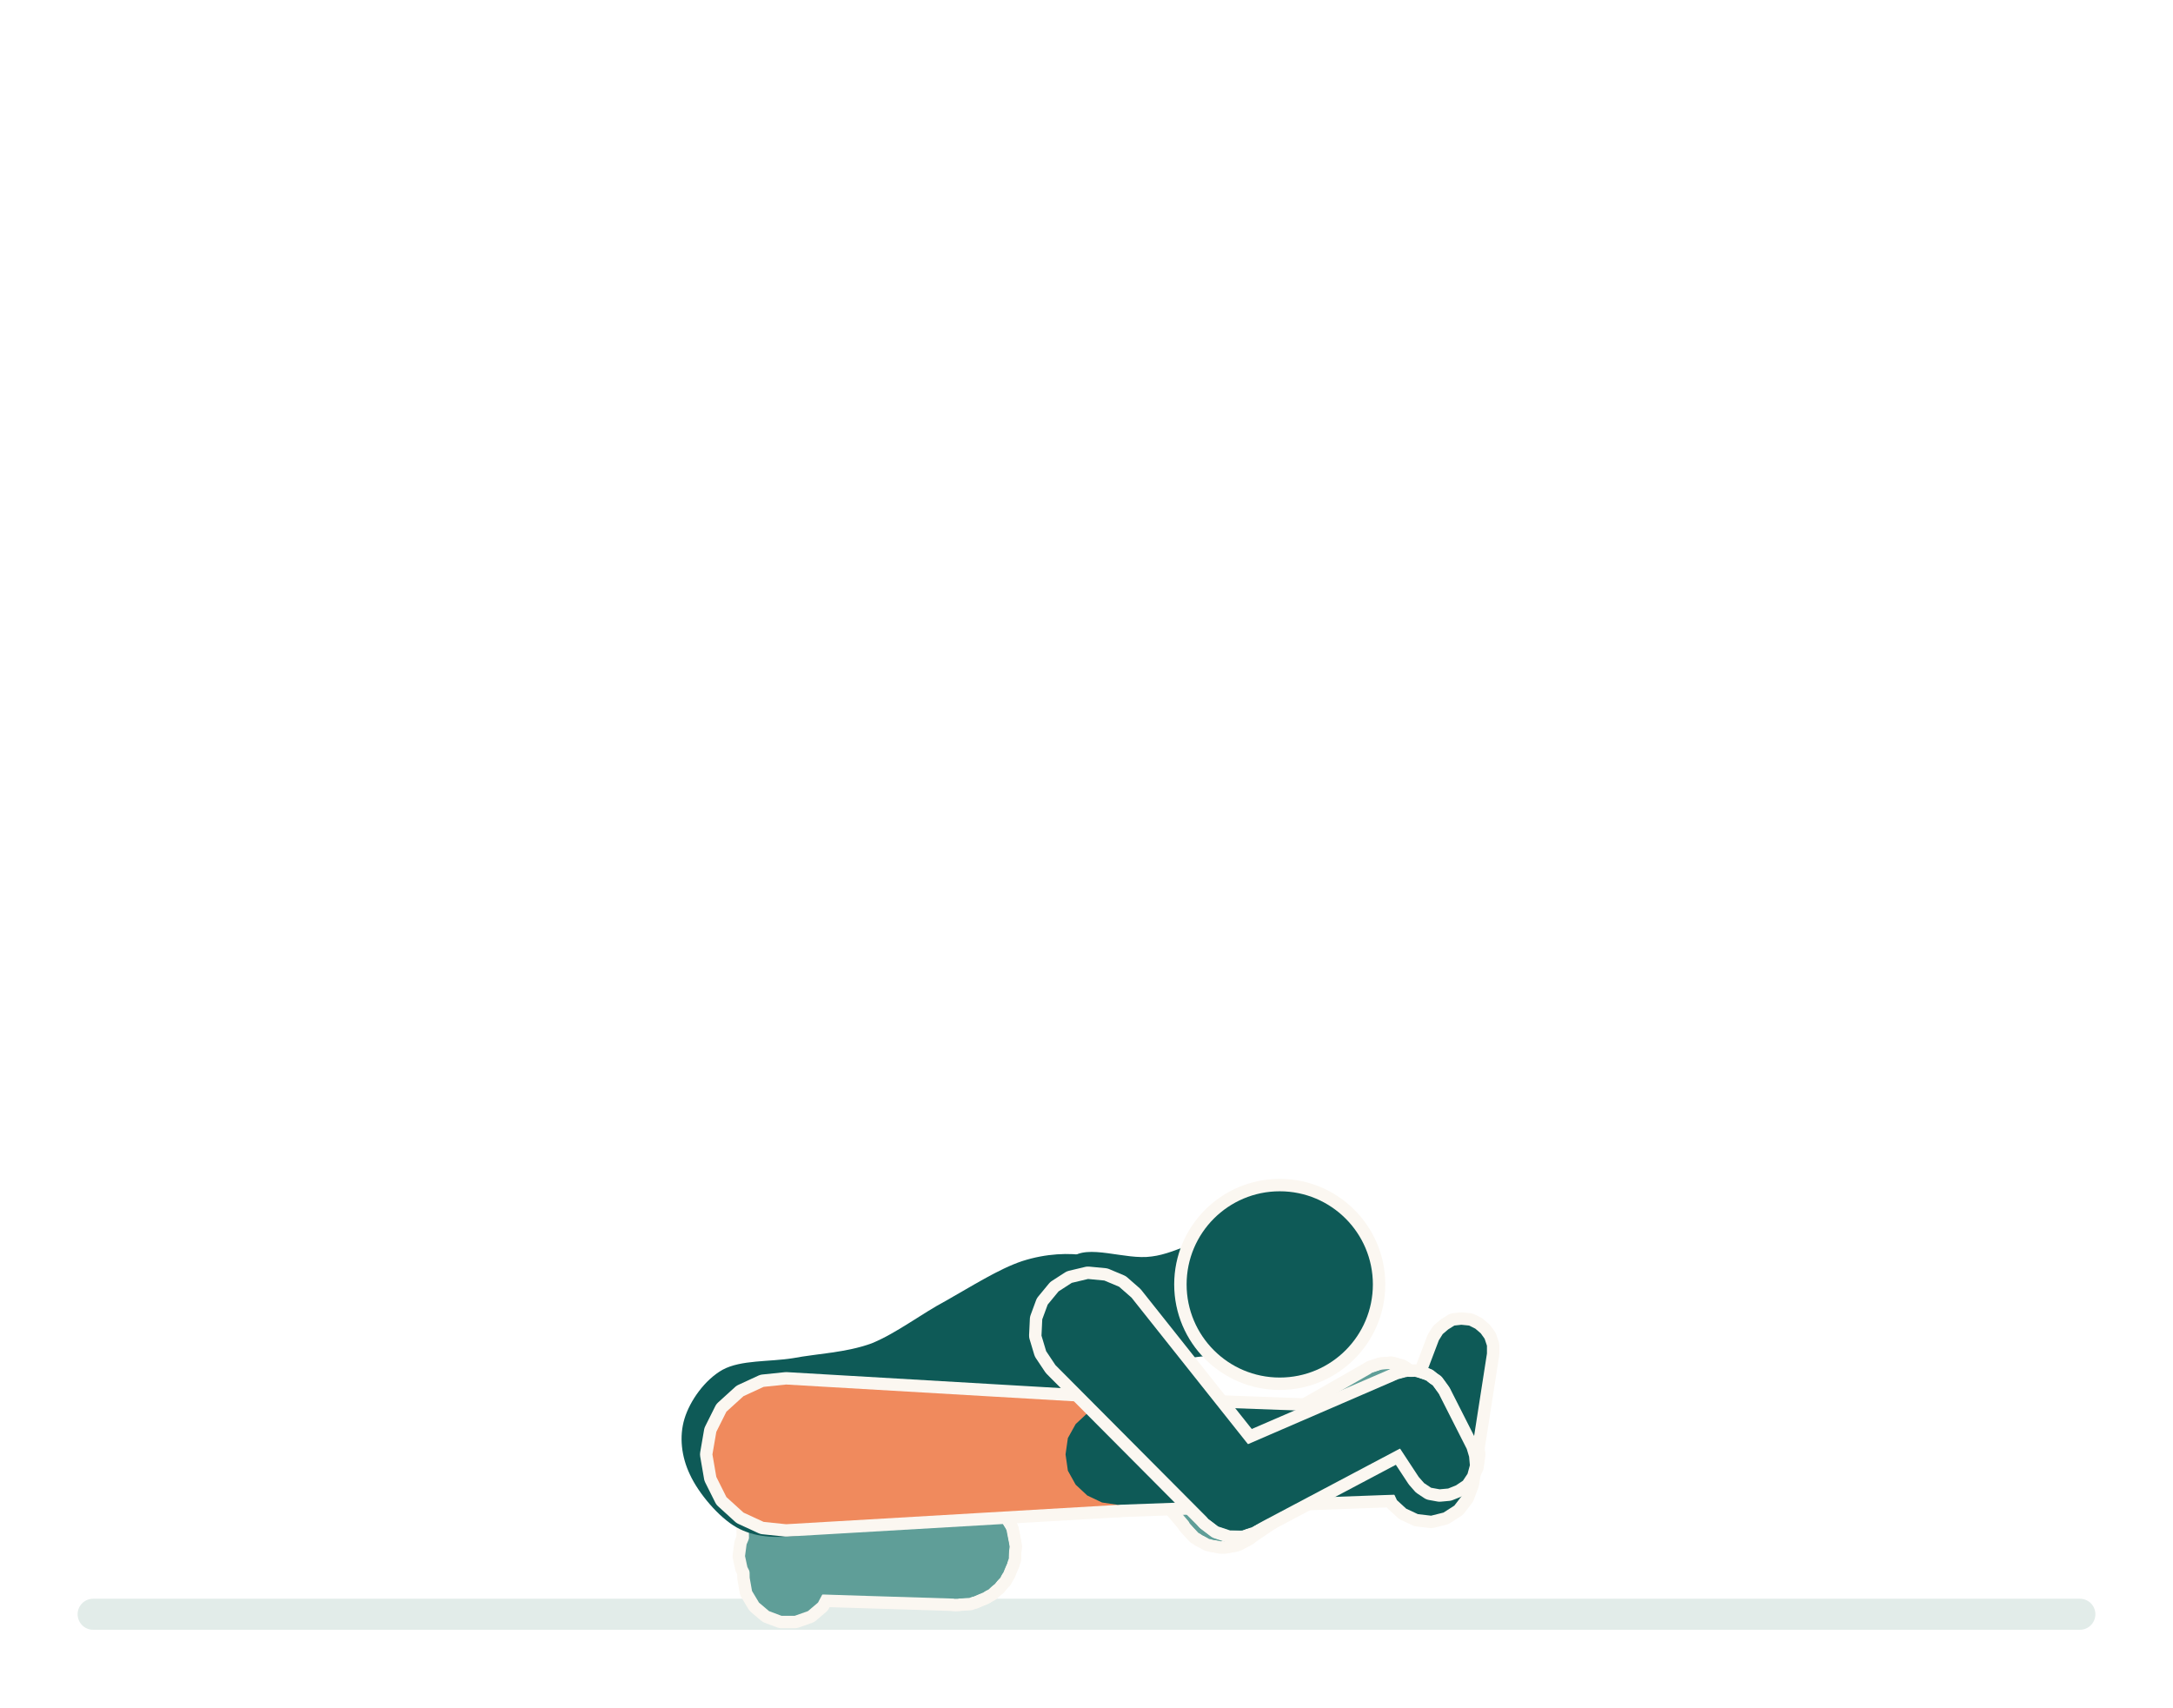
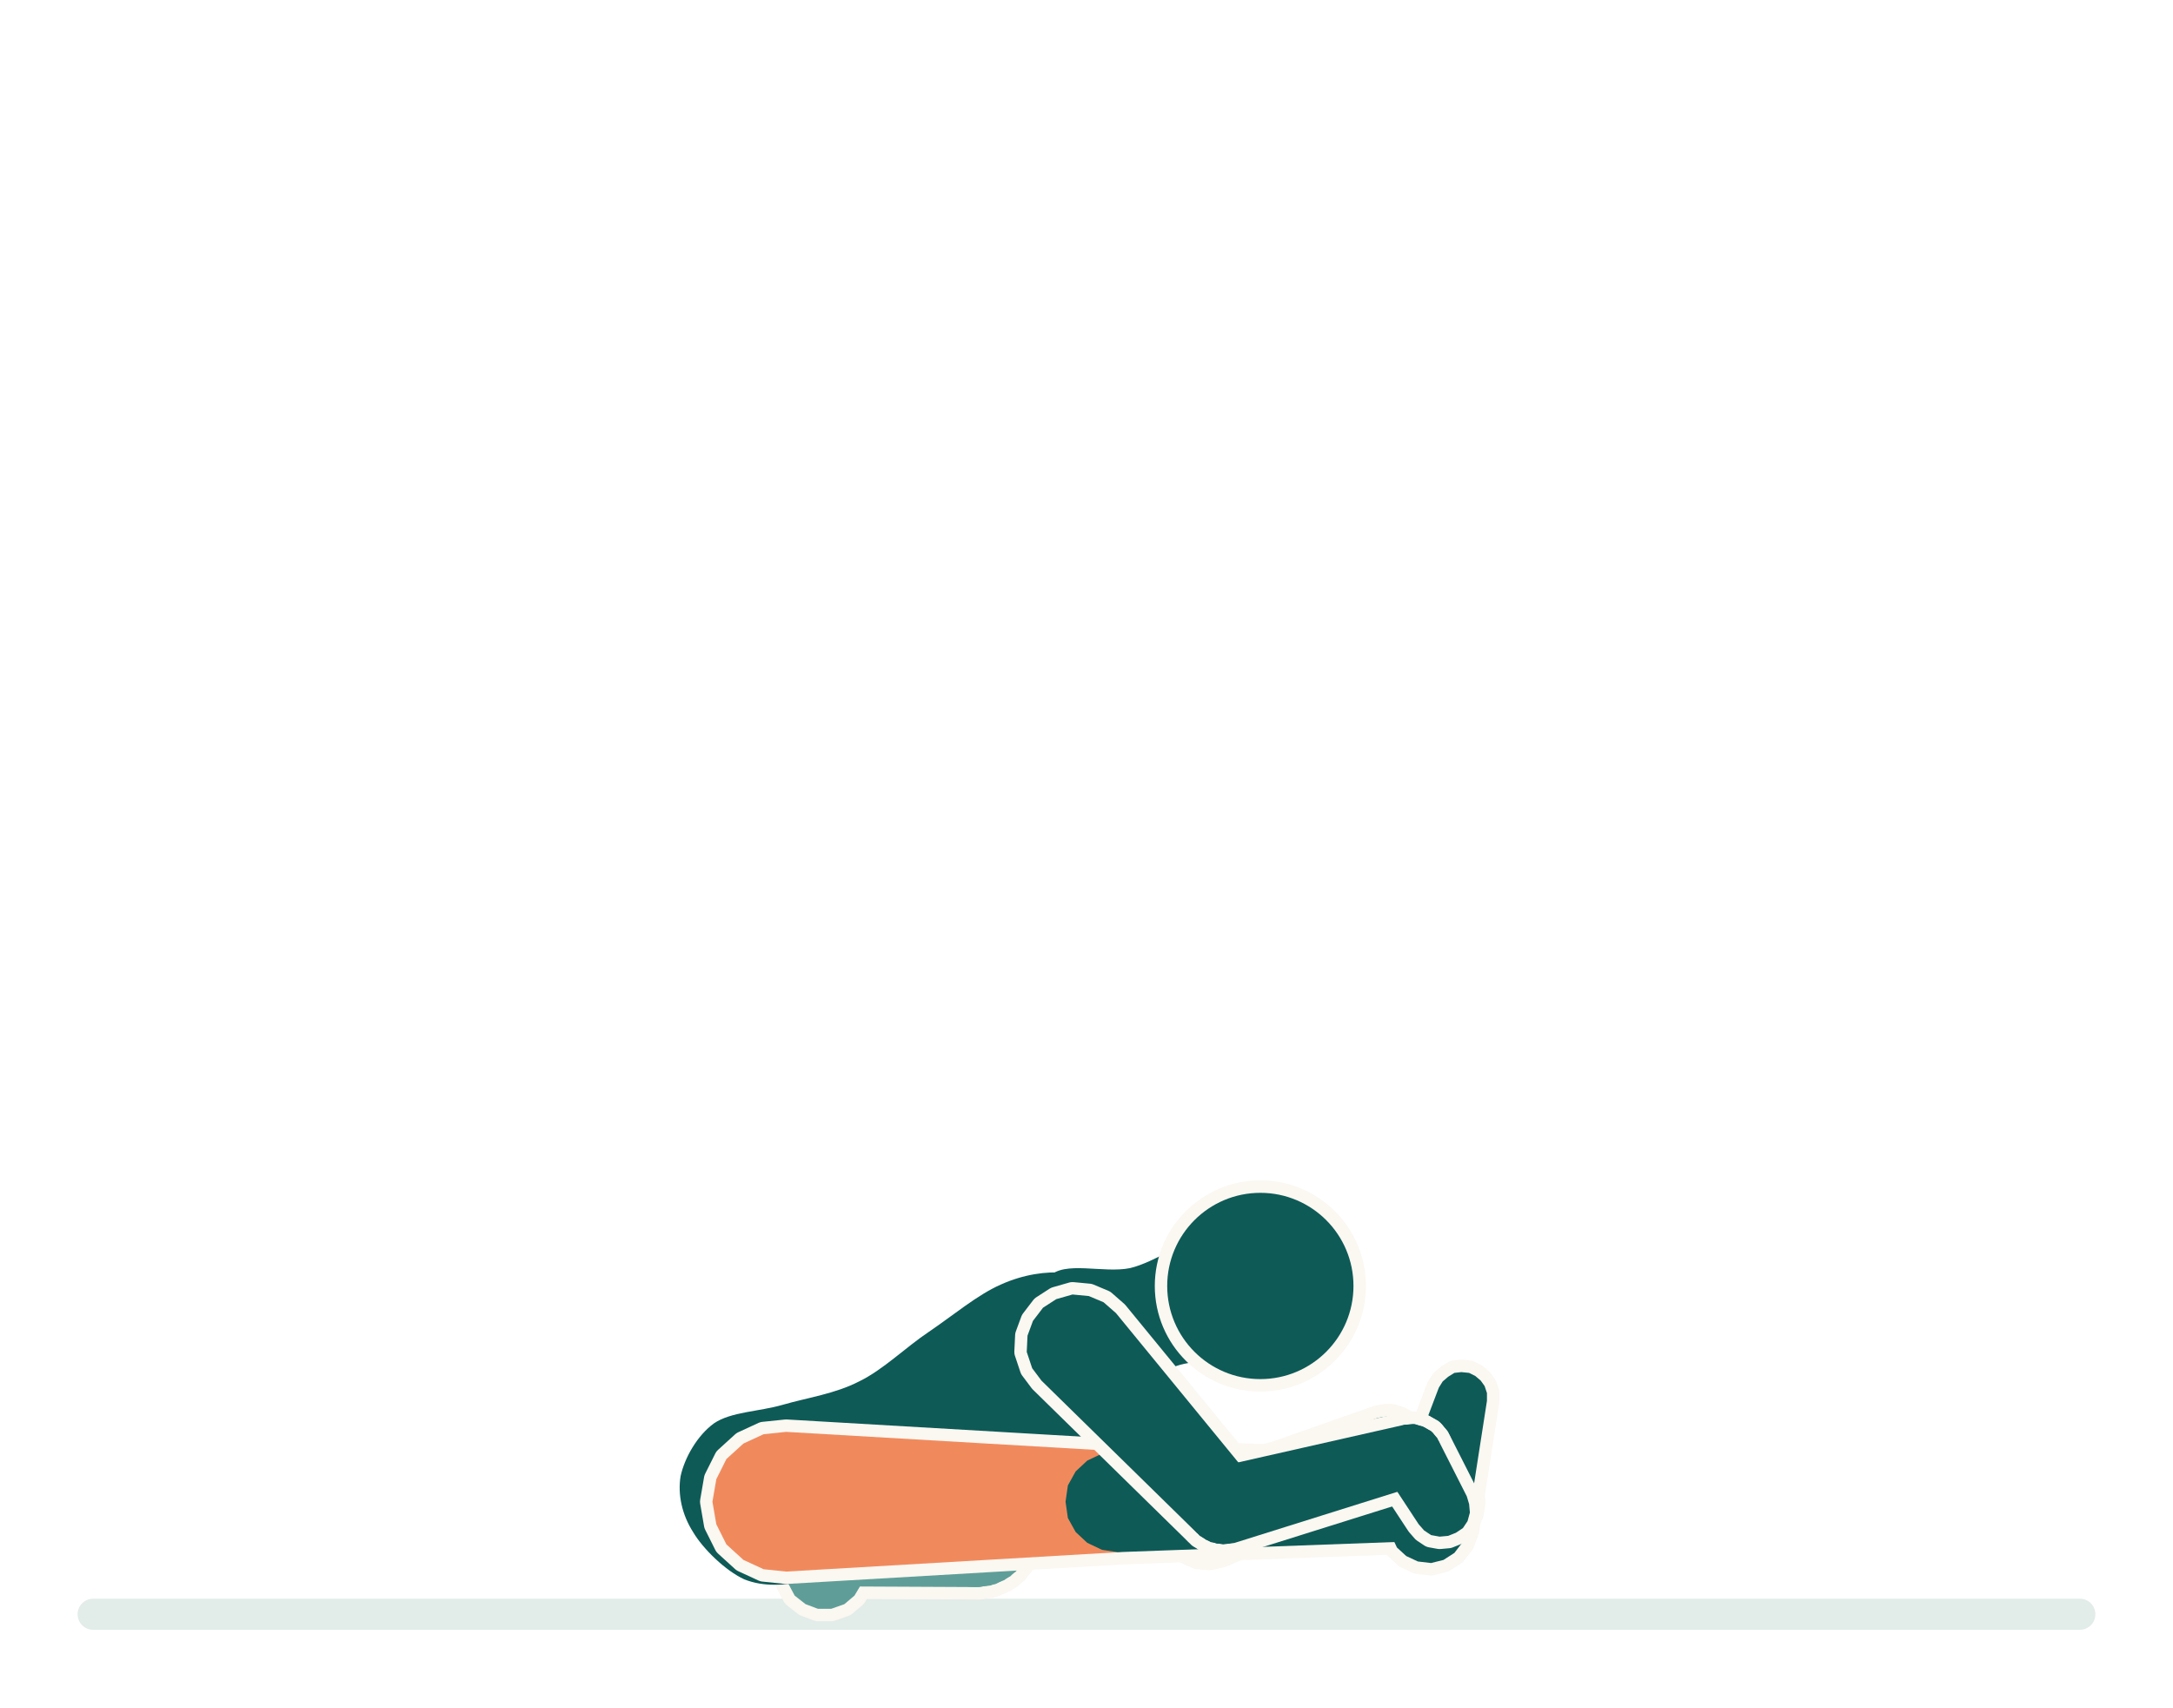
- <svg xmlns="http://www.w3.org/2000/svg" viewBox="-100.8 -187.4 280 220" width="280" height="220">
+ <svg xmlns="http://www.w3.org/2000/svg" viewBox="-100.8 -193.5 280 220" width="280" height="220">
  <defs>
    <clipPath id="ej-038-torso">
-       <path d="M47.7 -12.8C47.9 -10.1 47.4 -8.3 46 -6.2C44.7 -4.1 42.3 -1.6 39.7 -0.4C37.2 0.8 33.8 0.5 30.6 1.1C27.5 1.7 23.8 1.9 20.6 3C17.5 4.1 14.8 6.4 11.7 7.7C8.6 8.9 5 10.2 2.1 10.5C-0.9 10.8 -3.6 10.7 -5.9 9.4C-8.2 8.1 -10.8 5 -11.9 2.6C-13 0.3 -13.3 -2.3 -12.6 -4.6C-11.9 -6.9 -10 -9.6 -7.7 -10.9C-5.3 -12.2 -1.7 -11.9 1.4 -12.4C4.6 -13 8.2 -13.1 11.5 -14.3C14.7 -15.6 17.9 -18.1 21.1 -19.8C24.3 -21.6 27.9 -23.9 30.9 -24.9C34 -25.9 37 -26 39.3 -25.6C41.6 -25.2 43.5 -24.6 44.9 -22.4C46.3 -20.3 47.5 -15.5 47.7 -12.8Z" />
+       <path d="M46.1 -17.7C46.6 -15 46.2 -13.2 45.1 -11C44 -8.8 41.9 -6 39.5 -4.6C37.1 -3.1 33.7 -3 30.6 -2.1C27.5 -1.2 23.8 -0.6 20.8 0.8C17.8 2.2 15.4 4.8 12.5 6.4C9.5 8 6.1 9.6 3.2 10.2C0.3 10.8 -2.4 11 -4.9 10C-7.3 8.9 -10.2 6.1 -11.5 3.9C-12.9 1.7 -13.5 -0.9 -13.1 -3.3C-12.6 -5.6 -11 -8.5 -8.8 -10.1C-6.6 -11.6 -3 -11.6 0.1 -12.5C3.2 -13.4 6.8 -13.9 9.9 -15.5C13 -17 15.9 -19.9 18.9 -21.9C22 -24 25.2 -26.7 28.2 -28C31.1 -29.3 34 -29.7 36.4 -29.5C38.7 -29.4 40.7 -29 42.3 -27C43.9 -25 45.6 -20.4 46.1 -17.7Z" />
    </clipPath>
    <clipPath id="ej-038-cuello">
-       <path d="M35.2 -14.2C34.1 -17.1 35.2 -23.4 37.2 -25.3C39.3 -27.2 44.2 -25 47.6 -25.5C51 -25.9 54.8 -28.6 57.5 -28C60.3 -27.4 63.7 -24.2 64.1 -21.9C64.5 -19.5 62.1 -15.4 60 -13.8C58 -12.2 54.5 -13.1 51.9 -12.2C49.2 -11.2 46.9 -7.8 44.2 -8.1C41.4 -8.5 36.4 -11.4 35.2 -14.2Z" />
+       <path d="M33.6 -17.8C32.1 -20.6 32.5 -27 34.4 -29C36.3 -31.1 41.4 -29.4 44.8 -30.1C48.2 -30.9 51.8 -33.9 54.6 -33.5C57.4 -33.1 61 -30.2 61.6 -27.8C62.2 -25.5 60 -21.3 58.1 -19.5C56.2 -17.8 52.8 -18.4 50.3 -17.3C47.8 -16.1 45.9 -12.6 43.1 -12.7C40.3 -12.8 35 -15.1 33.6 -17.8Z" />
    </clipPath>
  </defs>
-   <line x1="-88.8" y1="20.6" x2="167.2" y2="20.6" stroke="#E2ECE9" stroke-width="4" stroke-linecap="round" />
+   <line x1="-88.8" y1="14.5" x2="167.2" y2="14.5" stroke="#E2ECE9" stroke-width="4" stroke-linecap="round" />
  <g>
-     <path d="M60.9 3.4L61.6 4.8L61.8 6.3L61.5 7.8L60.8 9.1L59.8 10.2L58.5 10.9L57 11.2L55.5 11L54.1 10.4L53 9.4L34.9 -11.9L33.8 -13.7L33.4 -15.8L33.6 -17.9L34.5 -19.8L35.9 -21.3L37.8 -22.3L39.9 -22.6L42 -22.3L43.8 -21.3L45.3 -19.7Z" fill="#FBF7F1" stroke="#FBF7F1" stroke-width="3.2" stroke-linejoin="round" />
-     <path d="M76 -10.5L77.2 -10.9L78.4 -11L79.6 -10.7L80.6 -10L81.4 -9.1L81.9 -8L82 -6.8L81.7 -5.6L81.1 -4.5L80.2 -3.7L59.6 10.3L58.1 11L56.5 11.2L55 10.9L53.6 10.1L52.5 8.9L51.9 7.4L51.8 5.8L52.2 4.2L53.1 2.9L54.3 1.9Z" fill="#FBF7F1" stroke="#FBF7F1" stroke-width="3.2" stroke-linejoin="round" />
+     <path d="M58.9 -0.6L59.6 0.8L59.8 2.3L59.5 3.8L58.8 5.1L57.8 6.2L56.4 6.9L54.9 7.2L53.4 7L52.1 6.4L50.9 5.4L33 -16L31.9 -17.8L31.5 -19.9L31.7 -22L32.6 -23.9L34.1 -25.4L35.9 -26.4L38 -26.7L40.1 -26.3L41.9 -25.3L43.4 -23.8Z" fill="#FBF7F1" stroke="#FBF7F1" stroke-width="3.2" stroke-linejoin="round" />
+     <path d="M76.7 -10.8L77.9 -11L79.1 -10.8L80.2 -10.3L81.1 -9.5L81.7 -8.5L82 -7.3L81.9 -6.1L81.4 -4.9L80.6 -4L79.6 -3.3L56.8 6.8L55.2 7.2L53.6 7.1L52.2 6.5L50.9 5.4L50.1 4.1L49.8 2.5L49.9 0.9L50.6 -0.6L51.7 -1.7L53.1 -2.5Z" fill="#FBF7F1" stroke="#FBF7F1" stroke-width="3.2" stroke-linejoin="round" />
    <path d="M85.2 -1.7L85.5 -0.7L85.6 0.4L85.3 1.5L84.7 2.4L83.8 3L82.8 3.4L81.7 3.5L80.6 3.3L79.7 2.7L79 1.9L74.6 -4.8L74.1 -6L74 -7.3L74.3 -8.6L75 -9.6L76 -10.5L77.2 -10.9L78.5 -11L79.7 -10.6L80.8 -9.9L81.6 -8.8Z" fill="#FBF7F1" stroke="#FBF7F1" stroke-width="3.2" stroke-linejoin="round" />
-     <path d="M60.9 3.4L61.6 4.8L61.8 6.3L61.5 7.8L60.8 9.1L59.8 10.2L58.5 10.9L57 11.2L55.5 11L54.1 10.4L53 9.4L34.9 -11.9L33.8 -13.7L33.4 -15.8L33.6 -17.9L34.5 -19.8L35.9 -21.3L37.8 -22.3L39.9 -22.6L42 -22.3L43.8 -21.3L45.3 -19.7Z" fill="#5F9E98" />
-     <path d="M76 -10.5L77.2 -10.9L78.4 -11L79.6 -10.7L80.6 -10L81.4 -9.1L81.9 -8L82 -6.8L81.7 -5.6L81.1 -4.5L80.2 -3.7L59.6 10.3L58.1 11L56.5 11.2L55 10.9L53.6 10.1L52.5 8.9L51.9 7.4L51.8 5.8L52.2 4.2L53.1 2.9L54.3 1.9Z" fill="#5F9E98" />
+     <path d="M58.9 -0.6L59.6 0.8L59.8 2.3L59.5 3.8L58.8 5.1L57.8 6.2L56.4 6.9L54.9 7.2L53.4 7L52.1 6.4L50.9 5.4L33 -16L31.9 -17.8L31.5 -19.9L31.7 -22L32.6 -23.9L34.1 -25.4L35.9 -26.4L38 -26.7L40.1 -26.3L41.9 -25.3L43.4 -23.8Z" fill="#5F9E98" />
+     <path d="M76.7 -10.8L77.9 -11L79.1 -10.8L80.2 -10.3L81.1 -9.5L81.7 -8.5L82 -7.3L81.9 -6.1L81.4 -4.9L80.6 -4L79.6 -3.3L56.8 6.8L55.2 7.2L53.6 7.1L52.2 6.5L50.9 5.4L50.1 4.1L49.8 2.5L49.9 0.9L50.6 -0.6L51.7 -1.7L53.1 -2.5Z" fill="#5F9E98" />
    <path d="M85.2 -1.7L85.5 -0.7L85.6 0.4L85.3 1.5L84.7 2.4L83.8 3L82.8 3.4L81.7 3.5L80.6 3.3L79.7 2.7L79 1.9L74.6 -4.8L74.1 -6L74 -7.3L74.3 -8.6L75 -9.6L76 -10.5L77.2 -10.9L78.5 -11L79.7 -10.6L80.8 -9.9L81.6 -8.8Z" fill="#5F9E98" />
  </g>
  <g>
-     <path d="M26.4 6.7L27.8 8L28.8 9.6L29.2 11.5L29.2 13.4L28.5 15.2L27.4 16.7L25.9 17.8L24.1 18.5L22.2 18.6L20.3 18.1L-3.4 8.3L-6 6.7L-7.8 4.4L-8.9 1.6L-8.9 -1.4L-7.9 -4.2L-6.1 -6.6L-3.6 -8.2L-0.7 -9L2.2 -8.7L5 -7.5Z" fill="#FBF7F1" stroke="#FBF7F1" stroke-width="3.2" stroke-linejoin="round" />
-     <path d="M0.1 17.9L-1.4 17.6L-2.7 16.9L-3.8 15.9L-4.5 14.5L-4.8 13.1L-4.6 11.6L-4 10.2L-3 9.1L-1.7 8.3L-0.3 7.9L22.1 5.6L24.2 5.8L26.2 6.6L27.8 8L28.9 9.8L29.3 11.9L29 14L28.1 15.9L26.6 17.4L24.7 18.3L22.6 18.6Z" fill="#FBF7F1" stroke="#FBF7F1" stroke-width="3.2" stroke-linejoin="round" />
-     <path d="M-4.4 4.7L-4.3 3.8L-3.9 3L-3.4 2.3L-2.6 1.8L-1.8 1.5L-0.9 1.4L0 1.7L0.8 2.1L1.4 2.8L1.8 3.6L5.5 14.2L5.8 15.9L5.4 17.6L4.6 19.1L3.3 20.2L1.6 20.8L-0.1 20.8L-1.7 20.2L-3 19.1L-3.9 17.6L-4.2 15.9Z" fill="#FBF7F1" stroke="#FBF7F1" stroke-width="3.2" stroke-linejoin="round" />
-     <path d="M26.4 6.7L27.8 8L28.8 9.6L29.2 11.5L29.2 13.4L28.5 15.2L27.4 16.7L25.9 17.8L24.1 18.5L22.2 18.6L20.3 18.1L-3.4 8.3L-6 6.7L-7.8 4.4L-8.9 1.6L-8.9 -1.4L-7.9 -4.2L-6.1 -6.6L-3.6 -8.2L-0.7 -9L2.2 -8.7L5 -7.5Z" fill="#5F9E98" />
-     <path d="M0.1 17.9L-1.4 17.6L-2.7 16.9L-3.8 15.9L-4.5 14.5L-4.8 13.1L-4.6 11.6L-4 10.2L-3 9.1L-1.7 8.3L-0.3 7.9L22.1 5.6L24.2 5.8L26.2 6.6L27.8 8L28.9 9.8L29.3 11.9L29 14L28.1 15.9L26.6 17.4L24.7 18.3L22.6 18.6Z" fill="#5F9E98" />
-     <path d="M-4.4 4.7L-4.3 3.8L-3.9 3L-3.4 2.3L-2.6 1.8L-1.8 1.5L-0.9 1.4L0 1.7L0.8 2.1L1.4 2.8L1.8 3.6L5.5 14.2L5.8 15.9L5.4 17.6L4.6 19.1L3.3 20.2L1.6 20.8L-0.1 20.8L-1.7 20.2L-3 19.1L-3.9 17.6L-4.2 15.9Z" fill="#5F9E98" />
+     <path d="M27.2 -1.8L28.9 -1L30.3 0.2L31.4 1.9L31.9 3.7L31.8 5.6L31.2 7.4L30.1 9L28.6 10.1L26.8 10.8L24.9 11L-0.7 9L-3.6 8.3L-6.1 6.6L-7.9 4.3L-8.9 1.4L-8.9 -1.6L-7.9 -4.4L-6 -6.7L-3.5 -8.3L-0.6 -9L2.4 -8.7Z" fill="#FBF7F1" stroke="#FBF7F1" stroke-width="3.2" stroke-linejoin="round" />
+     <path d="M4.9 10.9L3.5 10.7L2.1 10L1 9L0.3 7.7L0 6.3L0.1 4.8L0.6 3.4L1.6 2.2L2.8 1.4L4.2 1L24.5 -2L26.6 -1.9L28.6 -1.2L30.3 0.2L31.4 2L31.9 4L31.7 6.1L30.8 8.1L29.4 9.6L27.5 10.6L25.4 11Z" fill="#FBF7F1" stroke="#FBF7F1" stroke-width="3.2" stroke-linejoin="round" />
+     <path d="M0.5 -1L0.7 -1.9L1 -2.7L1.6 -3.4L2.3 -3.9L3.2 -4.1L4.1 -4.2L4.9 -4L5.7 -3.5L6.3 -2.9L6.7 -2.1L10.2 7.1L10.5 8.8L10.2 10.6L9.3 12.1L8 13.2L6.3 13.8L4.6 13.8L3 13.2L1.6 12.1L0.8 10.6L0.5 8.8Z" fill="#FBF7F1" stroke="#FBF7F1" stroke-width="3.2" stroke-linejoin="round" />
+     <path d="M27.2 -1.8L28.9 -1L30.3 0.2L31.4 1.9L31.9 3.7L31.8 5.6L31.2 7.4L30.1 9L28.6 10.1L26.8 10.8L24.9 11L-0.7 9L-3.6 8.3L-6.1 6.6L-7.9 4.3L-8.9 1.4L-8.9 -1.6L-7.9 -4.4L-6 -6.7L-3.5 -8.3L-0.6 -9L2.4 -8.7Z" fill="#5F9E98" />
+     <path d="M4.9 10.9L3.5 10.7L2.1 10L1 9L0.3 7.7L0 6.3L0.1 4.8L0.6 3.4L1.6 2.2L2.8 1.4L4.2 1L24.5 -2L26.6 -1.9L28.6 -1.2L30.3 0.2L31.4 2L31.9 4L31.7 6.1L30.8 8.1L29.4 9.6L27.5 10.6L25.4 11Z" fill="#5F9E98" />
+     <path d="M0.5 -1L0.7 -1.9L1 -2.7L1.6 -3.4L2.3 -3.9L3.2 -4.1L4.1 -4.2L4.9 -4L5.7 -3.5L6.3 -2.9L6.7 -2.1L10.2 7.1L10.5 8.8L10.2 10.6L9.3 12.1L8 13.2L6.3 13.8L4.6 13.8L3 13.2L1.6 12.1L0.8 10.6L0.5 8.8Z" fill="#5F9E98" />
  </g>
-   <path d="M47.7 -12.8C47.9 -10.1 47.4 -8.3 46 -6.2C44.7 -4.1 42.3 -1.6 39.7 -0.4C37.2 0.8 33.8 0.5 30.6 1.1C27.5 1.7 23.8 1.9 20.6 3C17.5 4.1 14.8 6.4 11.7 7.7C8.6 8.9 5 10.2 2.1 10.5C-0.9 10.8 -3.6 10.7 -5.9 9.4C-8.2 8.1 -10.8 5 -11.9 2.6C-13 0.3 -13.3 -2.3 -12.6 -4.6C-11.9 -6.9 -10 -9.6 -7.7 -10.9C-5.3 -12.2 -1.7 -11.9 1.4 -12.4C4.6 -13 8.2 -13.1 11.5 -14.3C14.7 -15.6 17.9 -18.1 21.1 -19.8C24.3 -21.6 27.9 -23.9 30.9 -24.9C34 -25.9 37 -26 39.3 -25.6C41.6 -25.2 43.5 -24.6 44.9 -22.4C46.3 -20.3 47.5 -15.5 47.7 -12.8Z" fill="#0E5A57" />
-   <path d="M35.2 -14.2C34.1 -17.1 35.2 -23.4 37.2 -25.3C39.3 -27.2 44.2 -25 47.6 -25.5C51 -25.9 54.8 -28.6 57.5 -28C60.3 -27.4 63.7 -24.2 64.1 -21.9C64.5 -19.5 62.1 -15.4 60 -13.8C58 -12.2 54.5 -13.1 51.9 -12.2C49.2 -11.2 46.9 -7.8 44.2 -8.1C41.4 -8.5 36.4 -11.4 35.2 -14.2Z" fill="#0E5A57" />
-   <circle cx="64.1" cy="-21.9" r="12" fill="#0E5A57" stroke="#FBF7F1" stroke-width="3.2" paint-order="stroke" />
+   <path d="M46.1 -17.7C46.6 -15 46.2 -13.2 45.1 -11C44 -8.8 41.9 -6 39.5 -4.6C37.1 -3.1 33.7 -3 30.6 -2.1C27.5 -1.2 23.8 -0.6 20.8 0.8C17.8 2.2 15.4 4.8 12.5 6.4C9.5 8 6.1 9.6 3.2 10.2C0.3 10.8 -2.4 11 -4.9 10C-7.3 8.9 -10.2 6.1 -11.5 3.9C-12.9 1.7 -13.5 -0.9 -13.1 -3.3C-12.6 -5.6 -11 -8.5 -8.8 -10.1C-6.6 -11.6 -3 -11.6 0.1 -12.5C3.2 -13.4 6.8 -13.9 9.9 -15.5C13 -17 15.9 -19.9 18.9 -21.9C22 -24 25.2 -26.7 28.2 -28C31.1 -29.3 34 -29.7 36.4 -29.5C38.7 -29.4 40.7 -29 42.3 -27C43.9 -25 45.6 -20.4 46.1 -17.7Z" fill="#0E5A57" />
+   <path d="M33.6 -17.8C32.1 -20.6 32.5 -27 34.4 -29C36.3 -31.1 41.4 -29.4 44.8 -30.1C48.2 -30.9 51.8 -33.9 54.6 -33.5C57.4 -33.1 61 -30.2 61.6 -27.8C62.2 -25.5 60 -21.3 58.1 -19.5C56.2 -17.8 52.8 -18.4 50.3 -17.3C47.8 -16.1 45.9 -12.6 43.1 -12.7C40.3 -12.8 35 -15.1 33.6 -17.8Z" fill="#0E5A57" />
+   <circle cx="61.6" cy="-27.8" r="12" fill="#0E5A57" stroke="#FBF7F1" stroke-width="3.2" paint-order="stroke" />
  <g>
    <path d="M43.4 -6.5L45.3 -6.1L47 -5.1L48.3 -3.7L49.2 -1.9L49.5 0L49.2 1.9L48.3 3.7L47 5.1L45.3 6.1L43.4 6.5L0.5 9L-2.4 8.7L-5 7.5L-7.2 5.5L-8.5 2.9L-9 0L-8.5 -2.9L-7.2 -5.5L-5 -7.5L-2.4 -8.7L0.5 -9Z" fill="#FBF7F1" stroke="#FBF7F1" stroke-width="3.2" stroke-linejoin="round" />
    <path d="M84.2 -5L85.7 -4.7L87 -4L88.1 -2.9L88.8 -1.5L89 0L88.8 1.5L88.1 2.9L87 4L85.7 4.7L84.2 5L43.2 6.5L41.2 6.2L39.3 5.3L37.8 3.9L36.8 2.1L36.5 0L36.8 -2.1L37.8 -3.9L39.3 -5.3L41.2 -6.2L43.2 -6.5Z" fill="#FBF7F1" stroke="#FBF7F1" stroke-width="3.2" stroke-linejoin="round" />
    <path d="M84.6 -14.7L85.1 -15.5L85.8 -16.1L86.6 -16.6L87.5 -16.7L88.5 -16.6L89.3 -16.2L90 -15.6L90.5 -14.9L90.8 -14L90.8 -13L88.2 3.7L87.6 5.3L86.6 6.6L85.2 7.5L83.6 7.9L81.9 7.7L80.4 7L79.2 5.9L78.5 4.4L78.2 2.7L78.6 1.1Z" fill="#FBF7F1" stroke="#FBF7F1" stroke-width="3.2" stroke-linejoin="round" />
    <path d="M43.4 -6.5L45.3 -6.1L47 -5.1L48.3 -3.7L49.2 -1.9L49.5 0L49.2 1.9L48.3 3.7L47 5.1L45.3 6.1L43.4 6.5L0.5 9L-2.4 8.7L-5 7.5L-7.2 5.5L-8.5 2.9L-9 0L-8.5 -2.9L-7.2 -5.5L-5 -7.5L-2.4 -8.7L0.5 -9Z" fill="#F08A5D" />
    <path d="M84.2 -5L85.7 -4.7L87 -4L88.1 -2.9L88.8 -1.5L89 0L88.8 1.5L88.1 2.9L87 4L85.7 4.7L84.2 5L43.2 6.5L41.2 6.2L39.3 5.3L37.8 3.9L36.8 2.1L36.5 0L36.8 -2.1L37.8 -3.9L39.3 -5.3L41.2 -6.2L43.2 -6.5Z" fill="#0E5A57" />
    <path d="M84.6 -14.7L85.1 -15.5L85.8 -16.1L86.6 -16.6L87.5 -16.7L88.5 -16.6L89.3 -16.2L90 -15.6L90.5 -14.9L90.8 -14L90.8 -13L88.2 3.7L87.6 5.3L86.6 6.6L85.2 7.5L83.6 7.9L81.9 7.7L80.4 7L79.2 5.9L78.5 4.4L78.2 2.7L78.6 1.1Z" fill="#0E5A57" />
  </g>
  <g>
-     <path d="M62.4 1.7L63.1 3L63.5 4.5L63.3 6L62.8 7.4L61.8 8.6L60.5 9.4L59.1 9.8L57.6 9.7L56.1 9.2L54.9 8.3L35.2 -11.5L34 -13.3L33.4 -15.3L33.5 -17.4L34.2 -19.3L35.6 -21L37.3 -22.1L39.4 -22.6L41.5 -22.4L43.4 -21.6L45 -20.2Z" fill="#FBF7F1" stroke="#FBF7F1" stroke-width="3.2" stroke-linejoin="round" />
-     <path d="M79.4 -9.7L80.6 -10L81.8 -9.9L83 -9.5L83.9 -8.7L84.6 -7.7L85 -6.6L84.9 -5.3L84.6 -4.2L83.9 -3.2L82.9 -2.5L60.8 9.2L59.3 9.8L57.7 9.8L56.2 9.3L54.9 8.3L54 7L53.5 5.5L53.6 3.8L54.1 2.3L55.1 1.1L56.5 0.2Z" fill="#FBF7F1" stroke="#FBF7F1" stroke-width="3.2" stroke-linejoin="round" />
+     <path d="M60.7 -2.7L61.5 -1.4L61.8 0.1L61.7 1.6L61.2 3L60.2 4.2L59 5L57.5 5.4L56 5.4L54.6 4.9L53.4 4L33.4 -15.6L32.2 -17.2L31.5 -19.3L31.6 -21.4L32.3 -23.3L33.6 -25L35.3 -26.1L37.4 -26.7L39.5 -26.5L41.4 -25.7L43 -24.3Z" fill="#FBF7F1" stroke="#FBF7F1" stroke-width="3.2" stroke-linejoin="round" />
+     <path d="M80.1 -9.9L81.3 -10L82.5 -9.7L83.6 -9.1L84.4 -8.2L84.9 -7L85 -5.8L84.8 -4.6L84.2 -3.6L83.3 -2.7L82.2 -2.2L58.3 5.3L56.8 5.5L55.2 5.2L53.8 4.4L52.7 3.2L52 1.8L51.9 0.2L52.2 -1.4L53 -2.8L54.3 -3.8L55.8 -4.4Z" fill="#FBF7F1" stroke="#FBF7F1" stroke-width="3.2" stroke-linejoin="round" />
    <path d="M88.2 -0.7L88.5 0.3L88.6 1.4L88.3 2.5L87.7 3.4L86.8 4L85.8 4.4L84.7 4.5L83.6 4.3L82.7 3.7L82 2.9L77.6 -3.8L77.1 -5L77 -6.3L77.3 -7.6L78 -8.6L79 -9.5L80.2 -9.9L81.5 -10L82.7 -9.6L83.8 -8.9L84.6 -7.8Z" fill="#FBF7F1" stroke="#FBF7F1" stroke-width="3.2" stroke-linejoin="round" />
-     <path d="M62.4 1.7L63.1 3L63.5 4.5L63.3 6L62.8 7.4L61.8 8.6L60.5 9.4L59.1 9.8L57.6 9.7L56.1 9.2L54.9 8.3L35.2 -11.5L34 -13.3L33.4 -15.3L33.5 -17.4L34.2 -19.3L35.6 -21L37.3 -22.1L39.4 -22.6L41.5 -22.4L43.4 -21.6L45 -20.2Z" fill="#0E5A57" />
-     <path d="M79.4 -9.7L80.6 -10L81.8 -9.9L83 -9.5L83.9 -8.7L84.6 -7.7L85 -6.6L84.9 -5.3L84.6 -4.2L83.9 -3.2L82.9 -2.5L60.8 9.2L59.3 9.8L57.7 9.8L56.2 9.3L54.9 8.3L54 7L53.5 5.5L53.6 3.8L54.1 2.3L55.1 1.1L56.5 0.2Z" fill="#0E5A57" />
+     <path d="M60.7 -2.7L61.5 -1.4L61.8 0.1L61.7 1.6L61.2 3L60.2 4.2L59 5L57.5 5.4L56 5.4L54.6 4.9L53.4 4L33.4 -15.6L32.2 -17.2L31.5 -19.3L31.6 -21.4L32.3 -23.3L33.6 -25L35.3 -26.1L37.4 -26.7L39.5 -26.5L41.4 -25.7L43 -24.3Z" fill="#0E5A57" />
+     <path d="M80.1 -9.9L81.3 -10L82.5 -9.7L83.6 -9.1L84.4 -8.2L84.9 -7L85 -5.8L84.8 -4.6L84.2 -3.6L83.3 -2.7L82.2 -2.2L58.3 5.3L56.8 5.5L55.2 5.2L53.8 4.4L52.7 3.2L52 1.8L51.9 0.2L52.2 -1.4L53 -2.8L54.3 -3.8L55.8 -4.4Z" fill="#0E5A57" />
    <path d="M88.2 -0.7L88.5 0.3L88.6 1.4L88.3 2.5L87.7 3.4L86.8 4L85.8 4.4L84.7 4.5L83.6 4.3L82.7 3.7L82 2.9L77.6 -3.8L77.1 -5L77 -6.3L77.3 -7.6L78 -8.6L79 -9.5L80.2 -9.9L81.5 -10L82.7 -9.6L83.8 -8.9L84.6 -7.8Z" fill="#0E5A57" />
  </g>
</svg>
